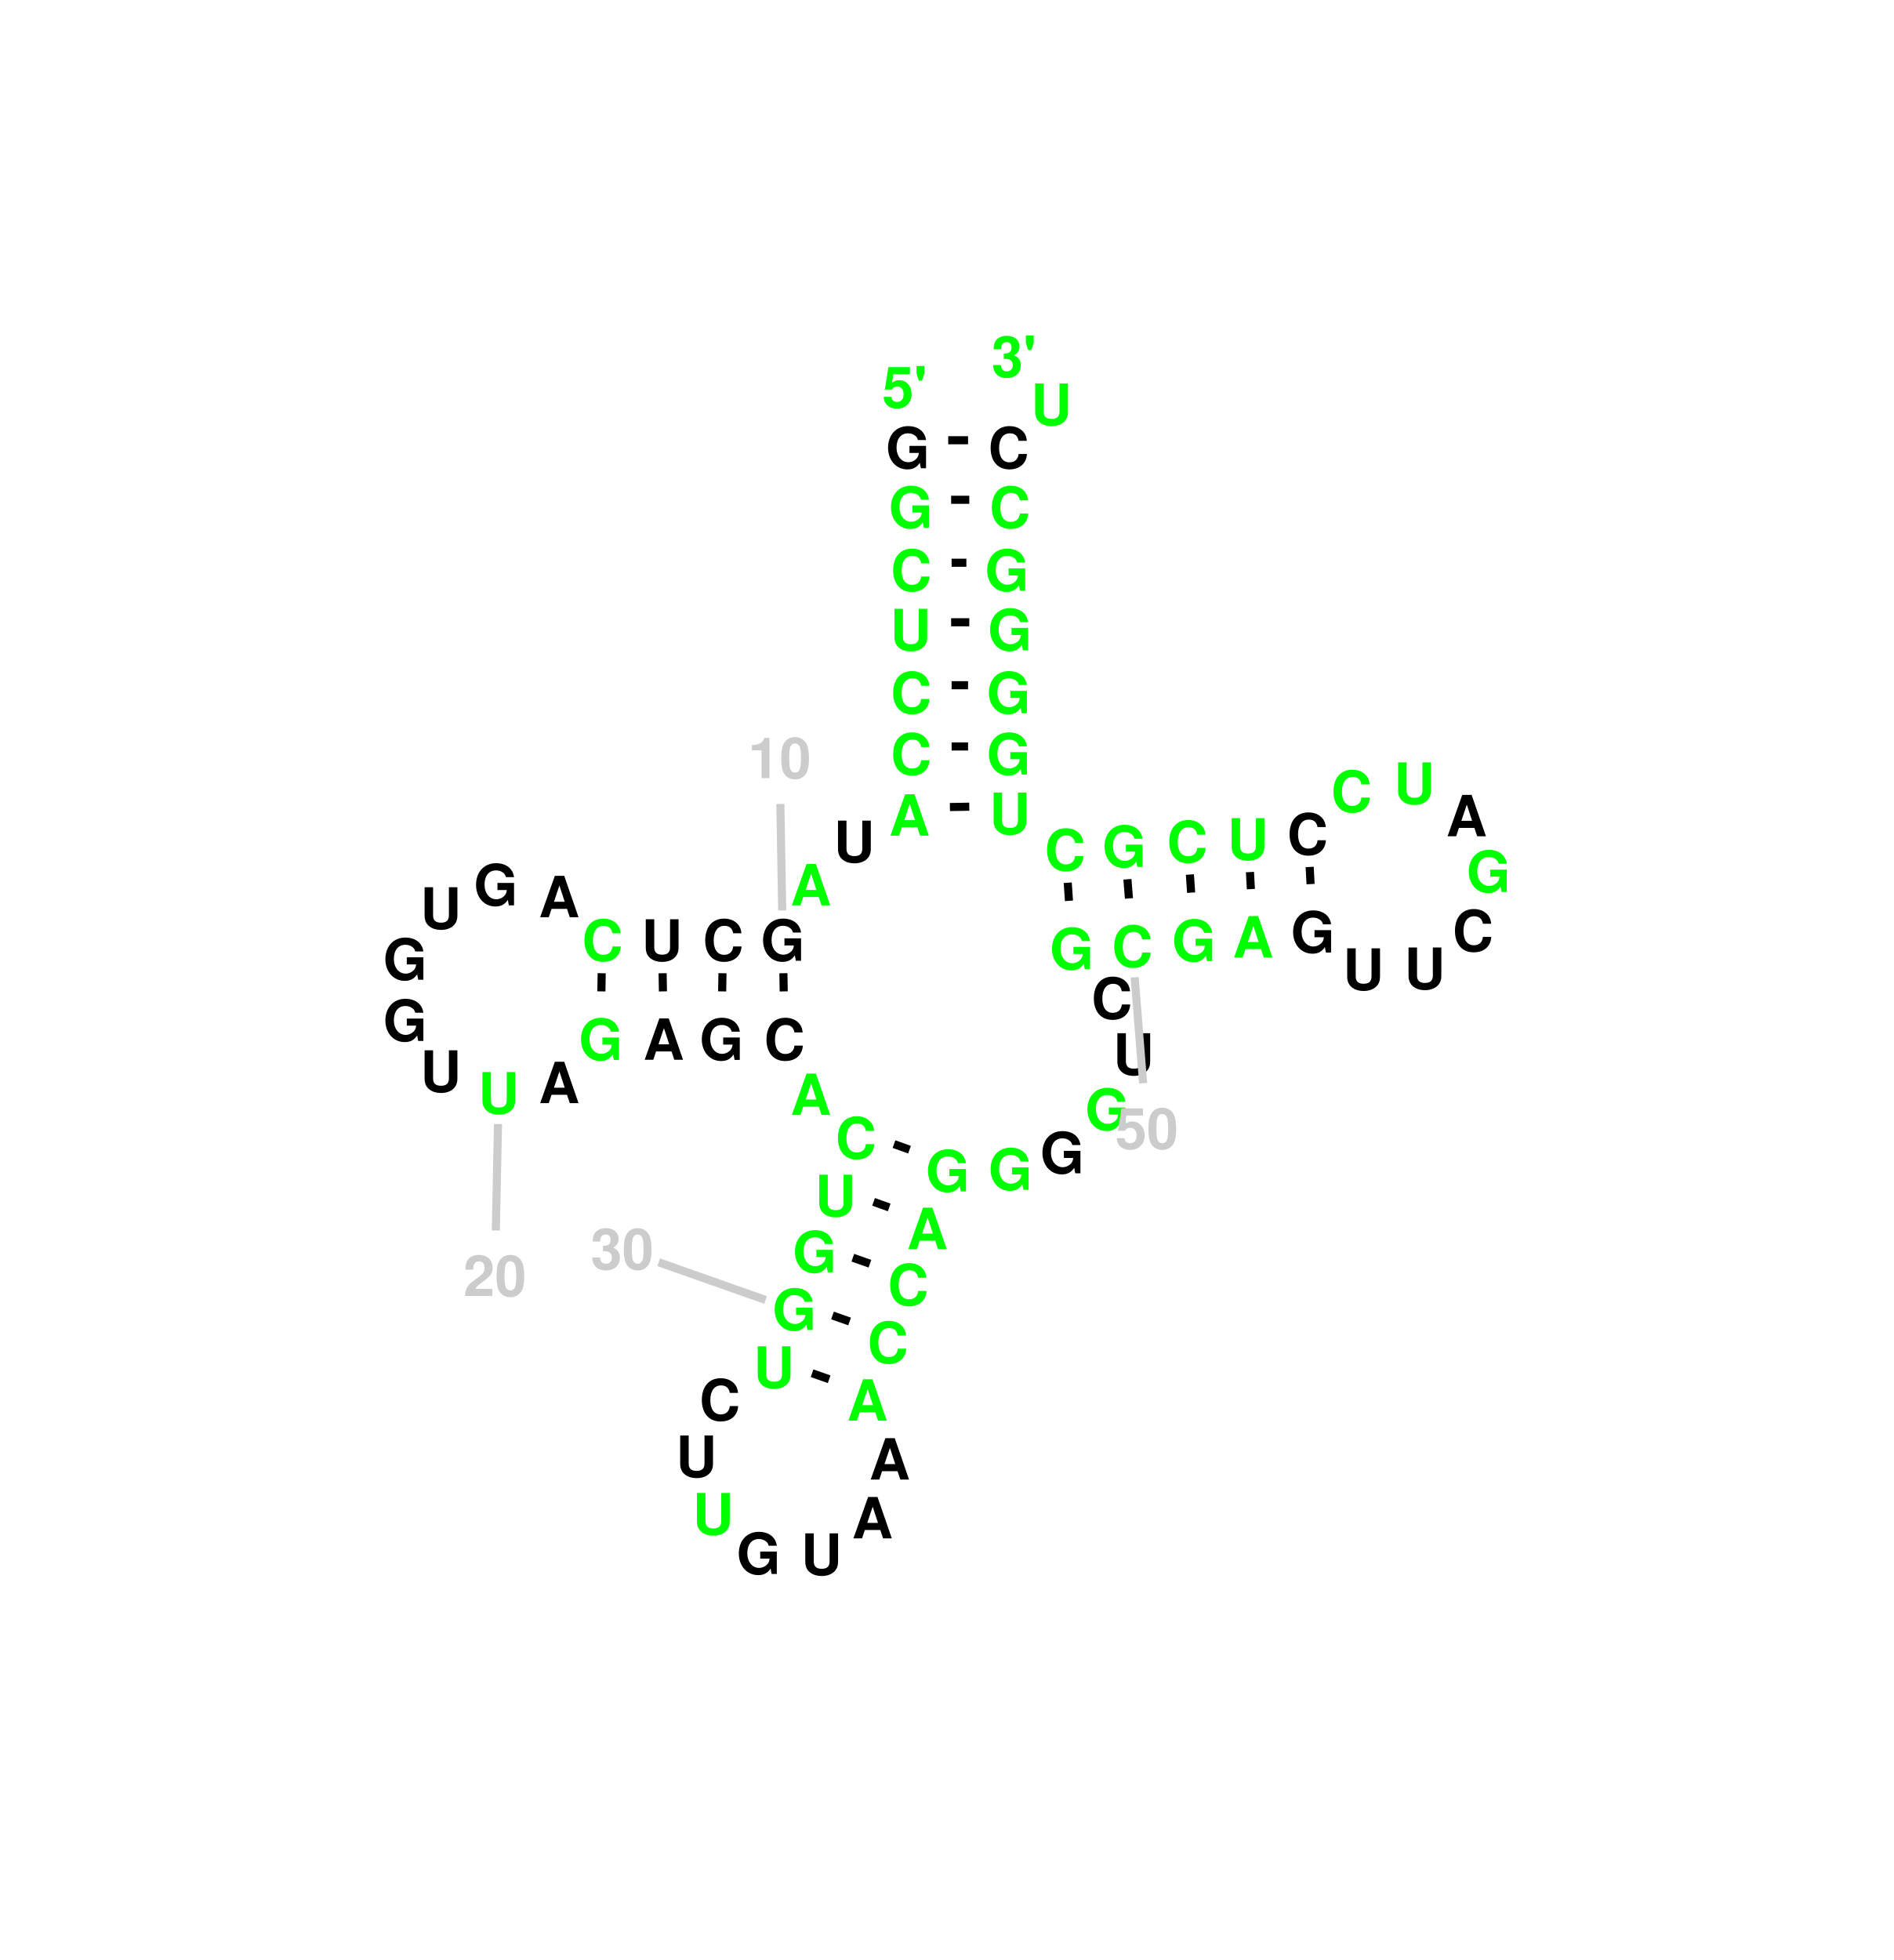
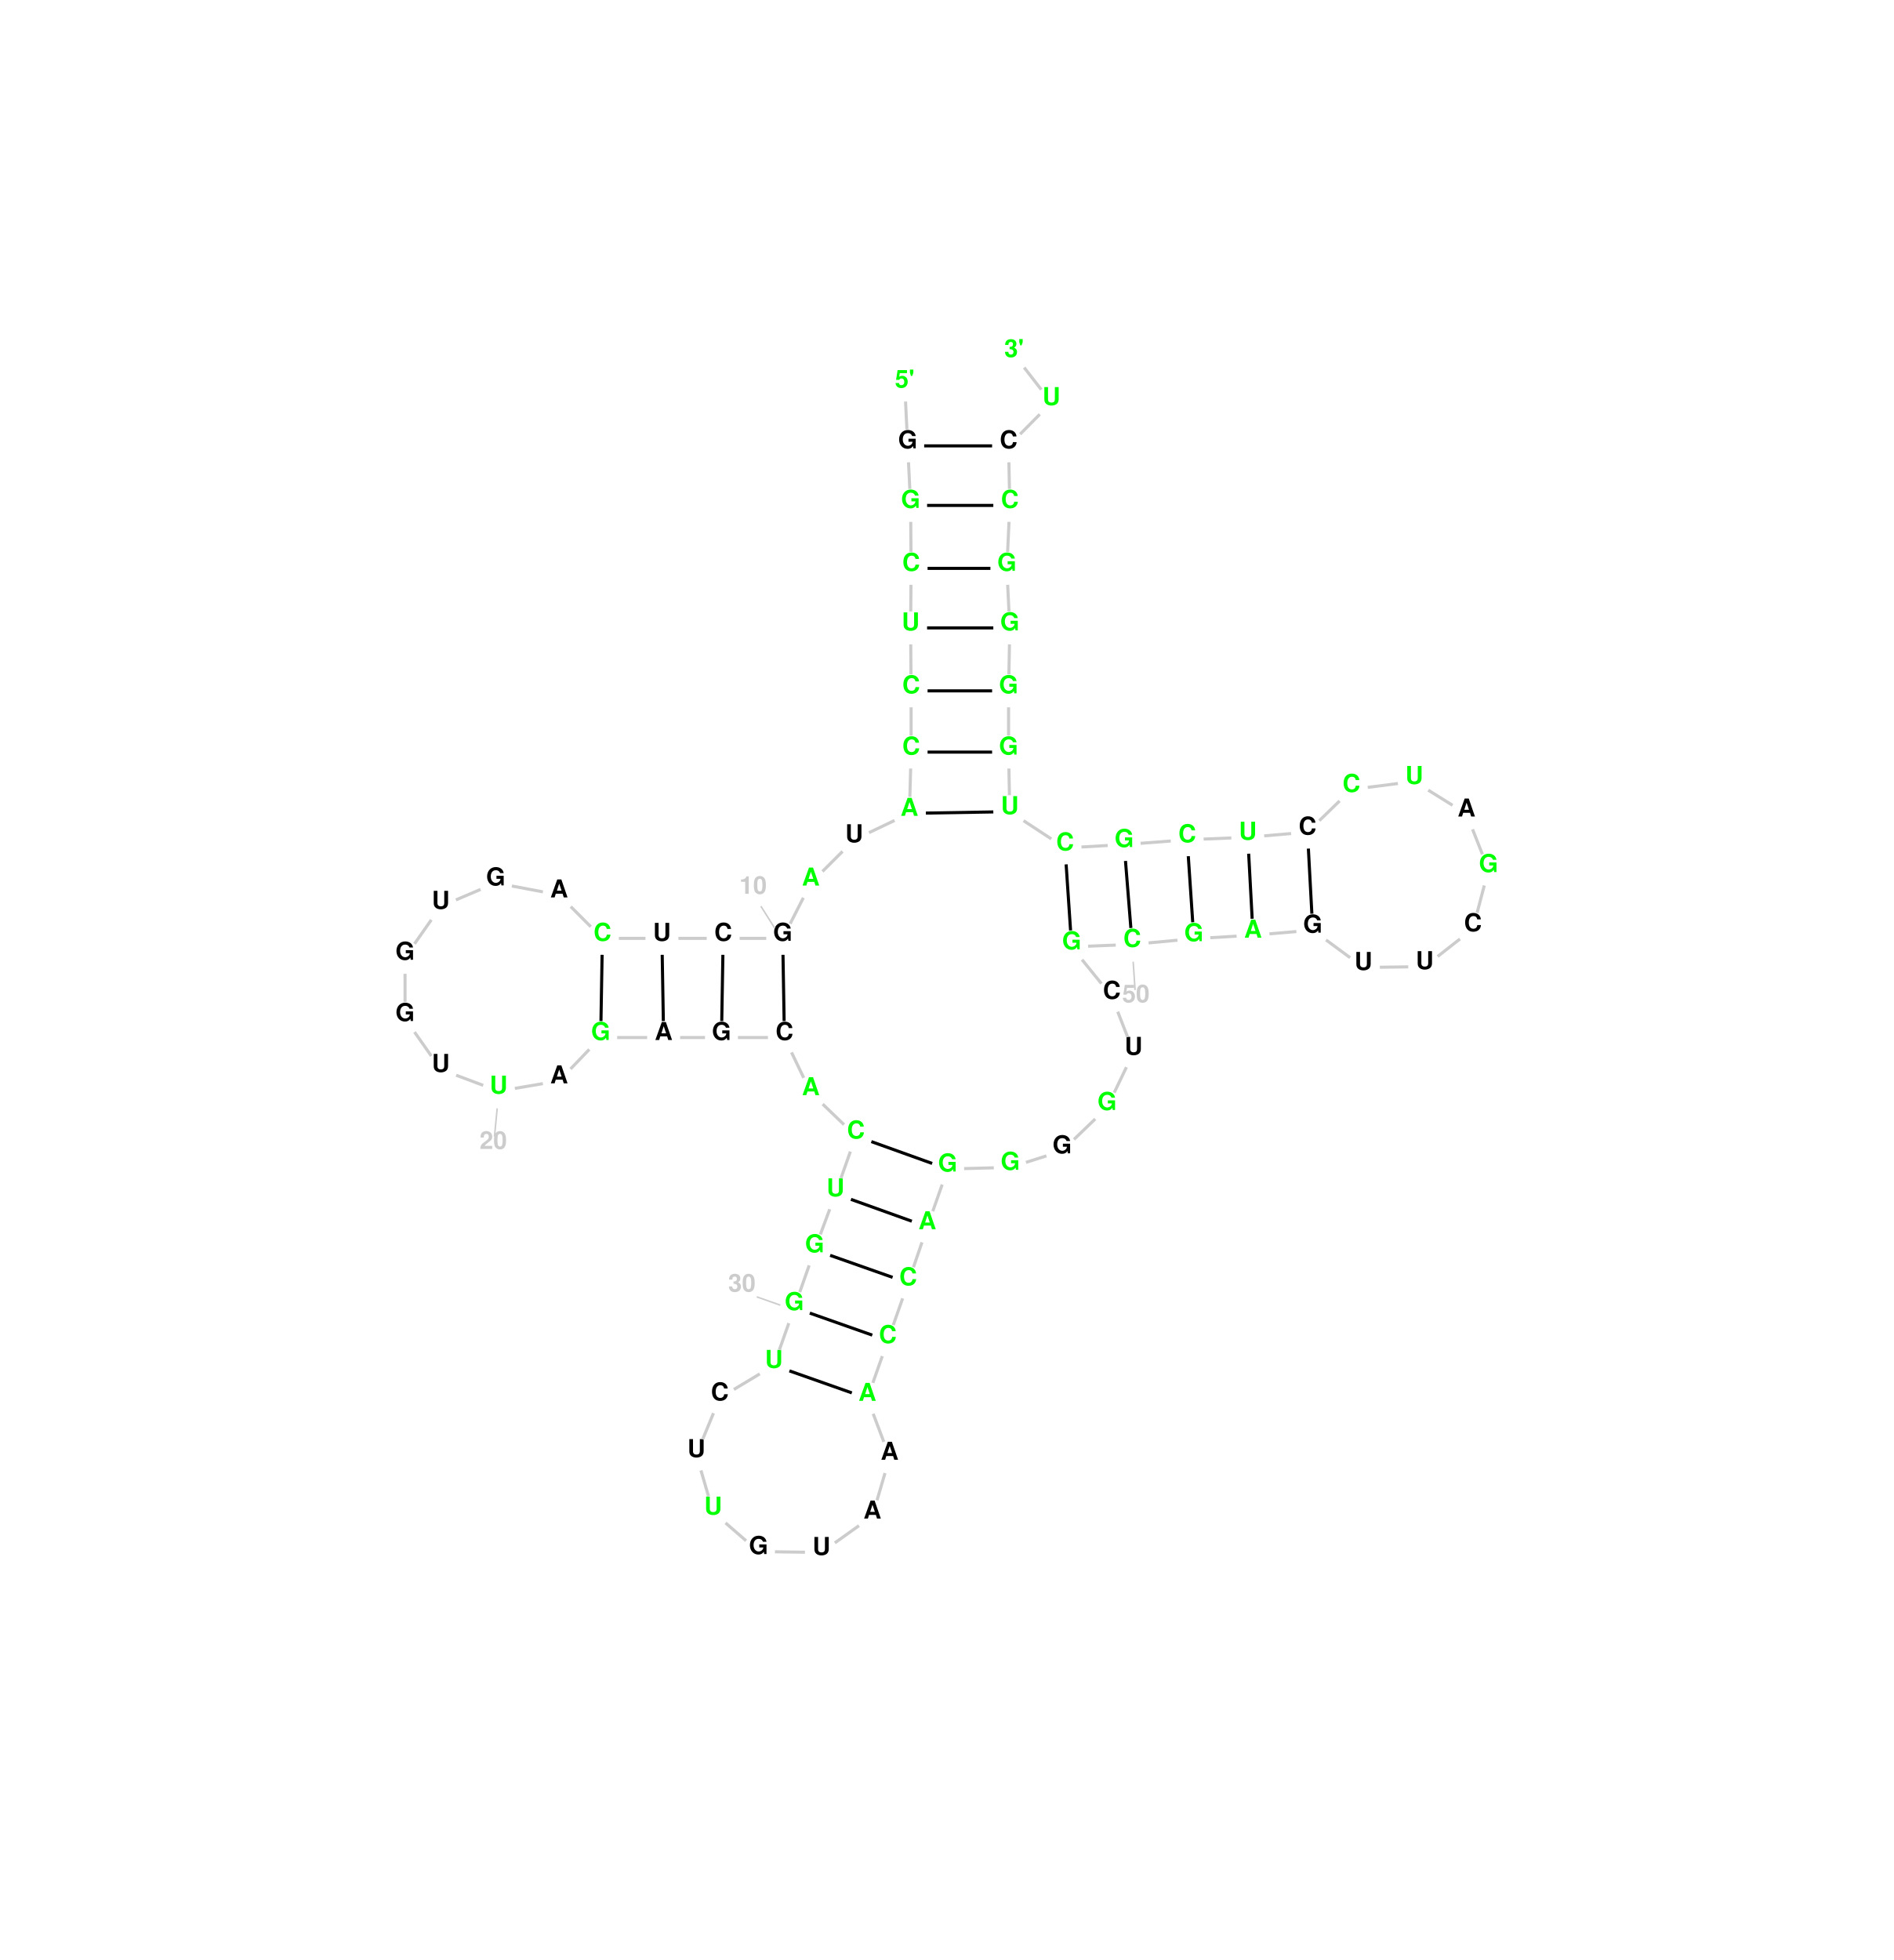
- <svg xmlns="http://www.w3.org/2000/svg" width="233.74" height="241.929" style="font-size: 7px; font-weight: bold; font-family: Helvetica; ">
+ <svg xmlns="http://www.w3.org/2000/svg" width="233.74" height="241.929" style="font-size: 3.048px; font-weight: bold; font-family: Helvetica; ">
  <g>
    <style type="text/css">


- text.red {fill: rgb(255, 0, 0); }
+ text.red {fill: rgb(255, 0, 255); }
text.green {fill: rgb(0, 255, 0); }
text.blue {fill: rgb(0, 0, 255); }
text.black {fill: rgb(0, 0, 0); }
text.gray {fill: rgb(204, 204, 204); }
text.brown {fill: rgb(211.65, 104.55, 30.6); }
- text {fill: rgb(0, 0, 0); text-anchor: middle; dominant-baseline: middle; }
- circle.red {stroke: rgb(255, 0, 0); fill: none; }
+ text {fill: rgb(0, 0, 0); text-anchor: middle; alignment-baseline: middle; }
+ circle.red {stroke: rgb(255, 0, 255); fill: none; }
circle.green {stroke: rgb(0, 255, 0); fill: none; }
circle.blue {stroke: rgb(0, 0, 255); fill: none; }
circle.black {stroke: rgb(0, 0, 0); fill: none; }
circle.gray {stroke: rgb(204, 204, 204); fill: none; }
circle.brown {stroke: rgb(211.65, 104.55, 30.6); fill: none; }
circle {stroke: rgb(0, 0, 0); }
- line.red {stroke: rgb(255, 0, 0); }
- line.green {stroke: rgb(0, 255, 0); }
- line.blue {stroke: rgb(0, 0, 255); }
- line.black {stroke: rgb(0, 0, 0); }
- line.gray {stroke: rgb(204, 204, 204); }
- line.brown {stroke: rgb(211.65, 104.55, 30.6); }
+ line.red {stroke: rgb(255, 0, 255); stroke-width: 0.381; }
+ line.green {stroke: rgb(0, 255, 0); stroke-width: 0.381; }
+ line.blue {stroke: rgb(0, 0, 255); stroke-width: 0.381; }
+ line.black {stroke: rgb(0, 0, 0); stroke-width: 0.381; }
+ line.gray {stroke: rgb(204, 204, 204); stroke-width: 0.381; }
+ line.brown {stroke: rgb(211.65, 104.55, 30.6); stroke-width: 0.381; }
line {stroke: rgb(0, 0, 0); }
text.numbering-label {fill: rgb(204, 204, 204);}
- line.numbering-line {stroke: rgb(204, 204, 204);}
+ line.numbering-line {stroke: rgb(204, 204, 204); stroke-width: 0.191;}
+ line.predicted {stroke: rgb(0, 0, 0); stroke-dasharray: 2}
+ text.background {fill: rgb(255, 255, 255);
.template {visibility:hidden}

</style>
  </g>
  <g>
    <text x="111.683" y="47.838" class="green">5'</text>
  </g>
  <g>
    <text x="112.05" y="55.34" class="black">G</text>
  </g>
  <g>
-     <line x1="117.05" y1="54.34" x2="119.5" y2="54.34" class="black" />
+     <line x1="114.082" y1="55.035" x2="122.468" y2="55.035" class="black" />
  </g>
  <g>
    <text x="112.41" y="62.69" class="green">G</text>
  </g>
  <g>
-     <line x1="117.41" y1="61.69" x2="119.65" y2="61.69" class="black" />
+     <line x1="114.442" y1="62.385" x2="122.618" y2="62.385" class="black" />
  </g>
  <g>
    <text x="112.47" y="70.46" class="green">C</text>
  </g>
  <g>
-     <line x1="117.47" y1="69.46" x2="119.29" y2="69.46" class="black" />
+     <line x1="114.502" y1="70.155" x2="122.258" y2="70.155" class="black" />
  </g>
  <g>
    <text x="112.41" y="77.809" class="green">U</text>
  </g>
  <g>
-     <line x1="117.41" y1="76.809" x2="119.65" y2="76.809" class="black" />
+     <line x1="114.442" y1="77.505" x2="122.618" y2="77.505" class="black" />
  </g>
  <g>
    <text x="112.47" y="85.579" class="green">C</text>
  </g>
  <g>
-     <line x1="117.47" y1="84.579" x2="119.5" y2="84.579" class="black" />
+     <line x1="114.502" y1="85.275" x2="122.468" y2="85.275" class="black" />
  </g>
  <g>
    <text x="112.47" y="93.139" class="green">C</text>
  </g>
  <g>
-     <line x1="117.47" y1="92.139" x2="119.5" y2="92.139" class="black" />
+     <line x1="114.502" y1="92.835" x2="122.468" y2="92.835" class="black" />
  </g>
  <g>
    <text x="112.26" y="100.699" class="green">A</text>
  </g>
  <g>
-     <line x1="117.259" y1="99.615" x2="119.651" y2="99.574" class="black" />
+     <line x1="114.292" y1="100.36" x2="122.618" y2="100.219" class="black" />
  </g>
  <g>
    <text x="105.44" y="103.959" class="black">U</text>
  </g>
  <g>
    <text x="100.09" y="109.309" class="green">A</text>
  </g>
  <g>
-     <text x="96.234" y="93.601" class="numbering-label sequential">10</text>
-   </g>
-   <g>
-     <line x1="96.556" y1="112.375" x2="96.33" y2="99.234" class="numbering-line sequential" />
-   </g>
-   <g>
    <text x="96.62" y="116.129" class="black">G</text>
  </g>
  <g>
-     <line x1="96.706" y1="120.129" x2="96.744" y2="122.37" class="black" />
+     <line x1="96.655" y1="117.856" x2="96.795" y2="126.033" class="black" />
+   </g>
+   <g>
+     <text x="92.963" y="110.328" class="numbering-label sequential">10</text>
+   </g>
+   <g>
+     <line x1="95.645" y1="114.582" x2="93.924" y2="111.852" class="numbering-line sequential" />
  </g>
  <g>
    <text x="89.27" y="116.129" class="black">C</text>
  </g>
  <g>
-     <line x1="89.184" y1="120.129" x2="89.146" y2="122.37" class="black" />
+     <line x1="89.235" y1="117.856" x2="89.095" y2="126.033" class="black" />
  </g>
  <g>
    <text x="81.71" y="116.129" class="black">U</text>
  </g>
  <g>
-     <line x1="81.796" y1="120.129" x2="81.834" y2="122.37" class="black" />
+     <line x1="81.745" y1="117.856" x2="81.885" y2="126.033" class="black" />
  </g>
  <g>
    <text x="74.36" y="116.129" class="green">C</text>
  </g>
  <g>
-     <line x1="74.274" y1="120.129" x2="74.236" y2="122.37" class="black" />
+     <line x1="74.325" y1="117.856" x2="74.185" y2="126.033" class="black" />
  </g>
  <g>
    <text x="69.02" y="110.769" class="black">A</text>
  </g>
  <g>
    <text x="61.19" y="109.289" class="black">G</text>
  </g>
  <g>
    <text x="54.41" y="112.179" class="black">U</text>
  </g>
  <g>
    <text x="50" y="118.469" class="black">G</text>
  </g>
  <g>
    <text x="50" y="126.029" class="black">G</text>
  </g>
  <g>
    <text x="54.41" y="132.309" class="black">U</text>
  </g>
  <g>
-     <text x="61.089" y="157.516" class="numbering-label sequential">20</text>
-   </g>
-   <g>
-     <line x1="61.473" y1="138.744" x2="61.205" y2="151.883" class="numbering-line sequential" />
-   </g>
-   <g>
    <text x="61.55" y="134.989" class="green">U</text>
  </g>
  <g>
+     <text x="60.891" y="141.816" class="numbering-label sequential">20</text>
+   </g>
+   <g>
+     <line x1="61.374" y1="136.81" x2="61.038" y2="140.292" class="numbering-line sequential" />
+   </g>
+   <g>
    <text x="69.02" y="133.719" class="black">A</text>
  </g>
  <g>
    <text x="74.15" y="128.369" class="green">G</text>
  </g>
  <g>
    <text x="81.92" y="128.369" class="black">A</text>
  </g>
  <g>
    <text x="89.06" y="128.369" class="black">G</text>
  </g>
  <g>
    <text x="96.83" y="128.369" class="black">C</text>
  </g>
  <g>
    <text x="100.09" y="135.179" class="green">A</text>
  </g>
  <g>
    <text x="105.65" y="140.529" class="green">C</text>
  </g>
  <g>
-     <line x1="110.356" y1="141.22" x2="112.274" y2="141.909" class="black" />
+     <line x1="107.562" y1="140.912" x2="115.068" y2="143.608" class="black" />
  </g>
  <g>
    <text x="103.13" y="147.659" class="green">U</text>
  </g>
  <g>
-     <line x1="107.836" y1="148.349" x2="109.764" y2="149.04" class="black" />
+     <line x1="105.043" y1="148.041" x2="112.557" y2="150.738" class="black" />
  </g>
  <g>
    <text x="100.56" y="154.579" class="green">G</text>
  </g>
  <g>
-     <line x1="105.275" y1="155.243" x2="107.385" y2="155.986" class="black" />
-   </g>
-   <g>
-     <text x="76.801" y="154.215" class="numbering-label sequential">30</text>
-   </g>
-   <g>
-     <line x1="94.508" y1="160.46" x2="81.308" y2="155.805" class="numbering-line sequential" />
+     <line x1="102.476" y1="154.951" x2="110.184" y2="157.669" class="black" />
  </g>
  <g>
    <text x="98.05" y="161.709" class="green">G</text>
  </g>
  <g>
-     <line x1="102.765" y1="162.373" x2="104.875" y2="163.116" class="black" />
+     <line x1="99.966" y1="162.081" x2="107.674" y2="164.799" class="black" />
+   </g>
+   <g>
+     <text x="91.582" y="159.428" class="numbering-label sequential">30</text>
+   </g>
+   <g>
+     <line x1="96.325" y1="161.101" x2="93.411" y2="160.073" class="numbering-line sequential" />
  </g>
  <g>
    <text x="95.53" y="168.839" class="green">U</text>
  </g>
  <g>
-     <line x1="100.245" y1="169.503" x2="102.355" y2="170.246" class="black" />
+     <line x1="97.446" y1="169.211" x2="105.154" y2="171.929" class="black" />
  </g>
  <g>
    <text x="88.85" y="172.859" class="black">C</text>
  </g>
  <g>
    <text x="85.96" y="179.849" class="black">U</text>
  </g>
  <g>
    <text x="88.03" y="186.949" class="green">U</text>
  </g>
  <g>
    <text x="93.63" y="191.819" class="black">G</text>
  </g>
  <g>
    <text x="101.4" y="191.929" class="black">U</text>
  </g>
  <g>
    <text x="107.69" y="187.439" class="black">A</text>
  </g>
  <g>
    <text x="109.82" y="180.179" class="black">A</text>
  </g>
  <g>
    <text x="107.07" y="172.909" class="green">A</text>
  </g>
  <g>
    <text x="109.59" y="165.779" class="green">C</text>
  </g>
  <g>
    <text x="112.1" y="158.649" class="green">C</text>
  </g>
  <g>
    <text x="114.47" y="151.729" class="green">A</text>
  </g>
  <g>
    <text x="116.98" y="144.599" class="green">G</text>
  </g>
  <g>
    <text x="124.71" y="144.399" class="green">G</text>
  </g>
  <g>
    <text x="131.11" y="142.359" class="black">G</text>
  </g>
  <g>
    <text x="136.66" y="137.009" class="green">G</text>
  </g>
  <g>
    <text x="139.93" y="130.199" class="black">U</text>
  </g>
  <g>
    <text x="137.24" y="123.289" class="black">C</text>
  </g>
  <g>
    <text x="132.29" y="117.179" class="green">G</text>
  </g>
  <g>
-     <line x1="131.955" y1="111.191" x2="131.805" y2="108.958" class="black" />
-   </g>
-   <g>
-     <text x="141.563" y="139.339" class="numbering-label sequential">50</text>
-   </g>
-   <g>
-     <line x1="140.061" y1="120.623" x2="141.111" y2="133.706" class="numbering-line sequential" />
+     <line x1="132.154" y1="114.847" x2="131.606" y2="106.692" class="black" />
  </g>
  <g>
    <text x="139.76" y="116.879" class="green">C</text>
  </g>
  <g>
-     <line x1="139.36" y1="110.896" x2="139.17" y2="108.533" class="black" />
+     <line x1="139.597" y1="114.549" x2="138.933" y2="106.27" class="black" />
+   </g>
+   <g>
+     <text x="140.218" y="123.722" class="numbering-label sequential">50</text>
+   </g>
+   <g>
+     <line x1="139.882" y1="118.704" x2="140.116" y2="122.198" class="numbering-line sequential" />
  </g>
  <g>
    <text x="147.37" y="116.169" class="green">G</text>
  </g>
  <g>
-     <line x1="147.035" y1="110.181" x2="146.885" y2="107.948" class="black" />
+     <line x1="147.234" y1="113.837" x2="146.686" y2="105.682" class="black" />
  </g>
  <g>
    <text x="154.68" y="115.739" class="green">A</text>
  </g>
  <g>
-     <line x1="154.412" y1="109.747" x2="154.298" y2="107.642" class="black" />
+     <line x1="154.571" y1="113.406" x2="154.139" y2="105.374" class="black" />
  </g>
  <g>
    <text x="162.05" y="115.119" class="black">G</text>
  </g>
  <g>
-     <line x1="161.782" y1="109.127" x2="161.668" y2="107.012" class="black" />
+     <line x1="161.941" y1="112.786" x2="161.509" y2="104.744" class="black" />
  </g>
  <g>
    <text x="168.3" y="119.719" class="black">U</text>
  </g>
  <g>
    <text x="175.87" y="119.619" class="black">U</text>
  </g>
  <g>
    <text x="181.82" y="114.949" class="black">C</text>
  </g>
  <g>
    <text x="183.74" y="107.639" class="green">G</text>
  </g>
  <g>
    <text x="181.03" y="100.779" class="black">A</text>
  </g>
  <g>
    <text x="174.58" y="96.76" class="green">U</text>
  </g>
  <g>
    <text x="166.82" y="97.749" class="green">C</text>
  </g>
  <g>
    <text x="161.4" y="103.019" class="black">C</text>
  </g>
  <g>
    <text x="154.03" y="103.649" class="green">U</text>
  </g>
  <g>
    <text x="146.55" y="103.959" class="green">C</text>
  </g>
  <g>
    <text x="138.77" y="104.549" class="green">G</text>
  </g>
  <g>
    <text x="131.47" y="104.969" class="green">C</text>
  </g>
  <g>
    <text x="124.65" y="100.489" class="green">U</text>
  </g>
  <g>
    <text x="124.5" y="93.139" class="green">G</text>
  </g>
  <g>
    <text x="124.5" y="85.579" class="green">G</text>
  </g>
  <g>
    <text x="124.65" y="77.809" class="green">G</text>
  </g>
  <g>
    <text x="124.29" y="70.46" class="green">G</text>
  </g>
  <g>
    <text x="124.65" y="62.69" class="green">C</text>
  </g>
  <g>
    <text x="124.5" y="55.34" class="black">C</text>
  </g>
  <g>
    <text x="129.782" y="50" class="green">U</text>
  </g>
  <g>
    <text x="125.179" y="44.066" class="green">3'</text>
  </g>
+   <g>
+     <line x1="111.782" y1="49.563" x2="111.951" y2="53.005" class="gray" />
+   </g>
+   <g>
+     <line x1="112.149" y1="57.064" x2="112.311" y2="60.355" class="gray" />
+   </g>
+   <g>
+     <line x1="112.426" y1="64.417" x2="112.454" y2="68.123" class="gray" />
+   </g>
+   <g>
+     <line x1="112.453" y1="72.187" x2="112.427" y2="75.473" class="gray" />
+   </g>
+   <g>
+     <line x1="112.426" y1="79.537" x2="112.454" y2="83.243" class="gray" />
+   </g>
+   <g>
+     <line x1="112.47" y1="87.307" x2="112.47" y2="90.803" class="gray" />
+   </g>
+   <g>
+     <line x1="112.414" y1="94.866" x2="112.316" y2="98.363" class="gray" />
+   </g>
+   <g>
+     <line x1="110.427" y1="101.271" x2="107.273" y2="102.778" class="gray" />
+   </g>
+   <g>
+     <line x1="104.003" y1="105.092" x2="101.527" y2="107.568" class="gray" />
+   </g>
+   <g>
+     <line x1="99.168" y1="110.816" x2="97.541" y2="114.014" class="gray" />
+   </g>
+   <g>
+     <line x1="94.588" y1="115.825" x2="91.302" y2="115.825" class="gray" />
+   </g>
+   <g>
+     <line x1="87.238" y1="115.825" x2="83.742" y2="115.825" class="gray" />
+   </g>
+   <g>
+     <line x1="79.678" y1="115.825" x2="76.392" y2="115.825" class="gray" />
+   </g>
+   <g>
+     <line x1="72.926" y1="114.385" x2="70.454" y2="111.904" class="gray" />
+   </g>
+   <g>
+     <line x1="67.023" y1="110.087" x2="63.187" y2="109.362" class="gray" />
+   </g>
+   <g>
+     <line x1="59.321" y1="109.781" x2="56.279" y2="111.078" class="gray" />
+   </g>
+   <g>
+     <line x1="53.243" y1="113.538" x2="51.166" y2="116.501" class="gray" />
+   </g>
+   <g>
+     <line x1="50" y1="120.197" x2="50" y2="123.693" class="gray" />
+   </g>
+   <g>
+     <line x1="51.168" y1="127.388" x2="53.242" y2="130.342" class="gray" />
+   </g>
+   <g>
+     <line x1="56.312" y1="132.719" x2="59.648" y2="133.971" class="gray" />
+   </g>
+   <g>
+     <line x1="63.553" y1="134.344" x2="67.017" y2="133.755" class="gray" />
+   </g>
+   <g>
+     <line x1="70.426" y1="131.948" x2="72.744" y2="129.531" class="gray" />
+   </g>
+   <g>
+     <line x1="76.182" y1="128.065" x2="79.888" y2="128.065" class="gray" />
+   </g>
+   <g>
+     <line x1="83.952" y1="128.065" x2="87.028" y2="128.065" class="gray" />
+   </g>
+   <g>
+     <line x1="91.092" y1="128.065" x2="94.798" y2="128.065" class="gray" />
+   </g>
+   <g>
+     <line x1="97.707" y1="129.898" x2="99.213" y2="133.042" class="gray" />
+   </g>
+   <g>
+     <line x1="101.554" y1="136.284" x2="104.186" y2="138.816" class="gray" />
+   </g>
+   <g>
+     <line x1="104.973" y1="142.141" x2="103.807" y2="145.439" class="gray" />
+   </g>
+   <g>
+     <line x1="102.423" y1="149.26" x2="101.267" y2="152.37" class="gray" />
+   </g>
+   <g>
+     <line x1="99.885" y1="156.191" x2="98.725" y2="159.488" class="gray" />
+   </g>
+   <g>
+     <line x1="97.373" y1="163.321" x2="96.207" y2="166.619" class="gray" />
+   </g>
+   <g>
+     <line x1="93.789" y1="169.582" x2="90.591" y2="171.507" class="gray" />
+   </g>
+   <g>
+     <line x1="88.074" y1="174.433" x2="86.736" y2="177.667" class="gray" />
+   </g>
+   <g>
+     <line x1="86.529" y1="181.495" x2="87.461" y2="184.694" class="gray" />
+   </g>
+   <g>
+     <line x1="89.563" y1="187.978" x2="92.097" y2="190.181" class="gray" />
+   </g>
+   <g>
+     <line x1="95.662" y1="191.543" x2="99.368" y2="191.596" class="gray" />
+   </g>
+   <g>
+     <line x1="103.054" y1="190.444" x2="106.036" y2="188.315" class="gray" />
+   </g>
+   <g>
+     <line x1="108.262" y1="185.185" x2="109.248" y2="181.825" class="gray" />
+   </g>
+   <g>
+     <line x1="109.101" y1="177.974" x2="107.789" y2="174.505" class="gray" />
+   </g>
+   <g>
+     <line x1="107.747" y1="170.689" x2="108.913" y2="167.391" class="gray" />
+   </g>
+   <g>
+     <line x1="110.265" y1="163.558" x2="111.425" y2="160.261" class="gray" />
+   </g>
+   <g>
+     <line x1="112.758" y1="156.422" x2="113.812" y2="153.347" class="gray" />
+   </g>
+   <g>
+     <line x1="115.145" y1="149.508" x2="116.305" y2="146.211" class="gray" />
+   </g>
+   <g>
+     <line x1="119.011" y1="144.242" x2="122.679" y2="144.147" class="gray" />
+   </g>
+   <g>
+     <line x1="126.646" y1="143.478" x2="129.174" y2="142.672" class="gray" />
+   </g>
+   <g>
+     <line x1="132.573" y1="140.644" x2="135.197" y2="138.115" class="gray" />
+   </g>
+   <g>
+     <line x1="137.54" y1="134.873" x2="139.05" y2="131.726" class="gray" />
+   </g>
+   <g>
+     <line x1="139.193" y1="128.001" x2="137.977" y2="124.878" class="gray" />
+   </g>
+   <g>
+     <line x1="135.961" y1="121.406" x2="133.569" y2="118.454" class="gray" />
+   </g>
+   <g>
+     <line x1="134.32" y1="116.793" x2="137.73" y2="116.656" class="gray" />
+   </g>
+   <g>
+     <line x1="141.783" y1="116.386" x2="145.347" y2="116.053" class="gray" />
+   </g>
+   <g>
+     <line x1="149.399" y1="115.745" x2="152.651" y2="115.554" class="gray" />
+   </g>
+   <g>
+     <line x1="156.705" y1="115.264" x2="160.025" y2="114.985" class="gray" />
+   </g>
+   <g>
+     <line x1="163.687" y1="116.019" x2="166.663" y2="118.21" class="gray" />
+   </g>
+   <g>
+     <line x1="170.332" y1="119.388" x2="173.838" y2="119.342" class="gray" />
+   </g>
+   <g>
+     <line x1="177.468" y1="118.06" x2="180.222" y2="115.899" class="gray" />
+   </g>
+   <g>
+     <line x1="182.336" y1="112.679" x2="183.224" y2="109.3" class="gray" />
+   </g>
+   <g>
+     <line x1="182.993" y1="105.445" x2="181.777" y2="102.365" class="gray" />
+   </g>
+   <g>
+     <line x1="179.305" y1="99.4" x2="176.305" y2="97.529" class="gray" />
+   </g>
+   <g>
+     <line x1="172.564" y1="96.712" x2="168.836" y2="97.188" class="gray" />
+   </g>
+   <g>
+     <line x1="165.363" y1="98.861" x2="162.857" y2="101.298" class="gray" />
+   </g>
+   <g>
+     <line x1="159.375" y1="102.888" x2="156.055" y2="103.172" class="gray" />
+   </g>
+   <g>
+     <line x1="152" y1="103.429" x2="148.58" y2="103.571" class="gray" />
+   </g>
+   <g>
+     <line x1="144.524" y1="103.808" x2="140.796" y2="104.091" class="gray" />
+   </g>
+   <g>
+     <line x1="136.741" y1="104.361" x2="133.499" y2="104.548" class="gray" />
+   </g>
+   <g>
+     <line x1="129.772" y1="103.549" x2="126.348" y2="101.3" class="gray" />
+   </g>
+   <g>
+     <line x1="124.609" y1="98.153" x2="124.541" y2="94.866" class="gray" />
+   </g>
+   <g>
+     <line x1="124.5" y1="90.803" x2="124.5" y2="87.307" class="gray" />
+   </g>
+   <g>
+     <line x1="124.539" y1="83.243" x2="124.611" y2="79.536" class="gray" />
+   </g>
+   <g>
+     <line x1="124.551" y1="75.475" x2="124.389" y2="72.184" class="gray" />
+   </g>
+   <g>
+     <line x1="124.384" y1="68.125" x2="124.556" y2="64.415" class="gray" />
+   </g>
+   <g>
+     <line x1="124.609" y1="60.353" x2="124.541" y2="57.066" class="gray" />
+   </g>
+   <g>
+     <line x1="125.929" y1="53.59" x2="128.353" y2="51.14" class="gray" />
+   </g>
+   <g>
+     <line x1="128.536" y1="48.09" x2="126.424" y2="45.366" class="gray" />
+   </g>
</svg>
